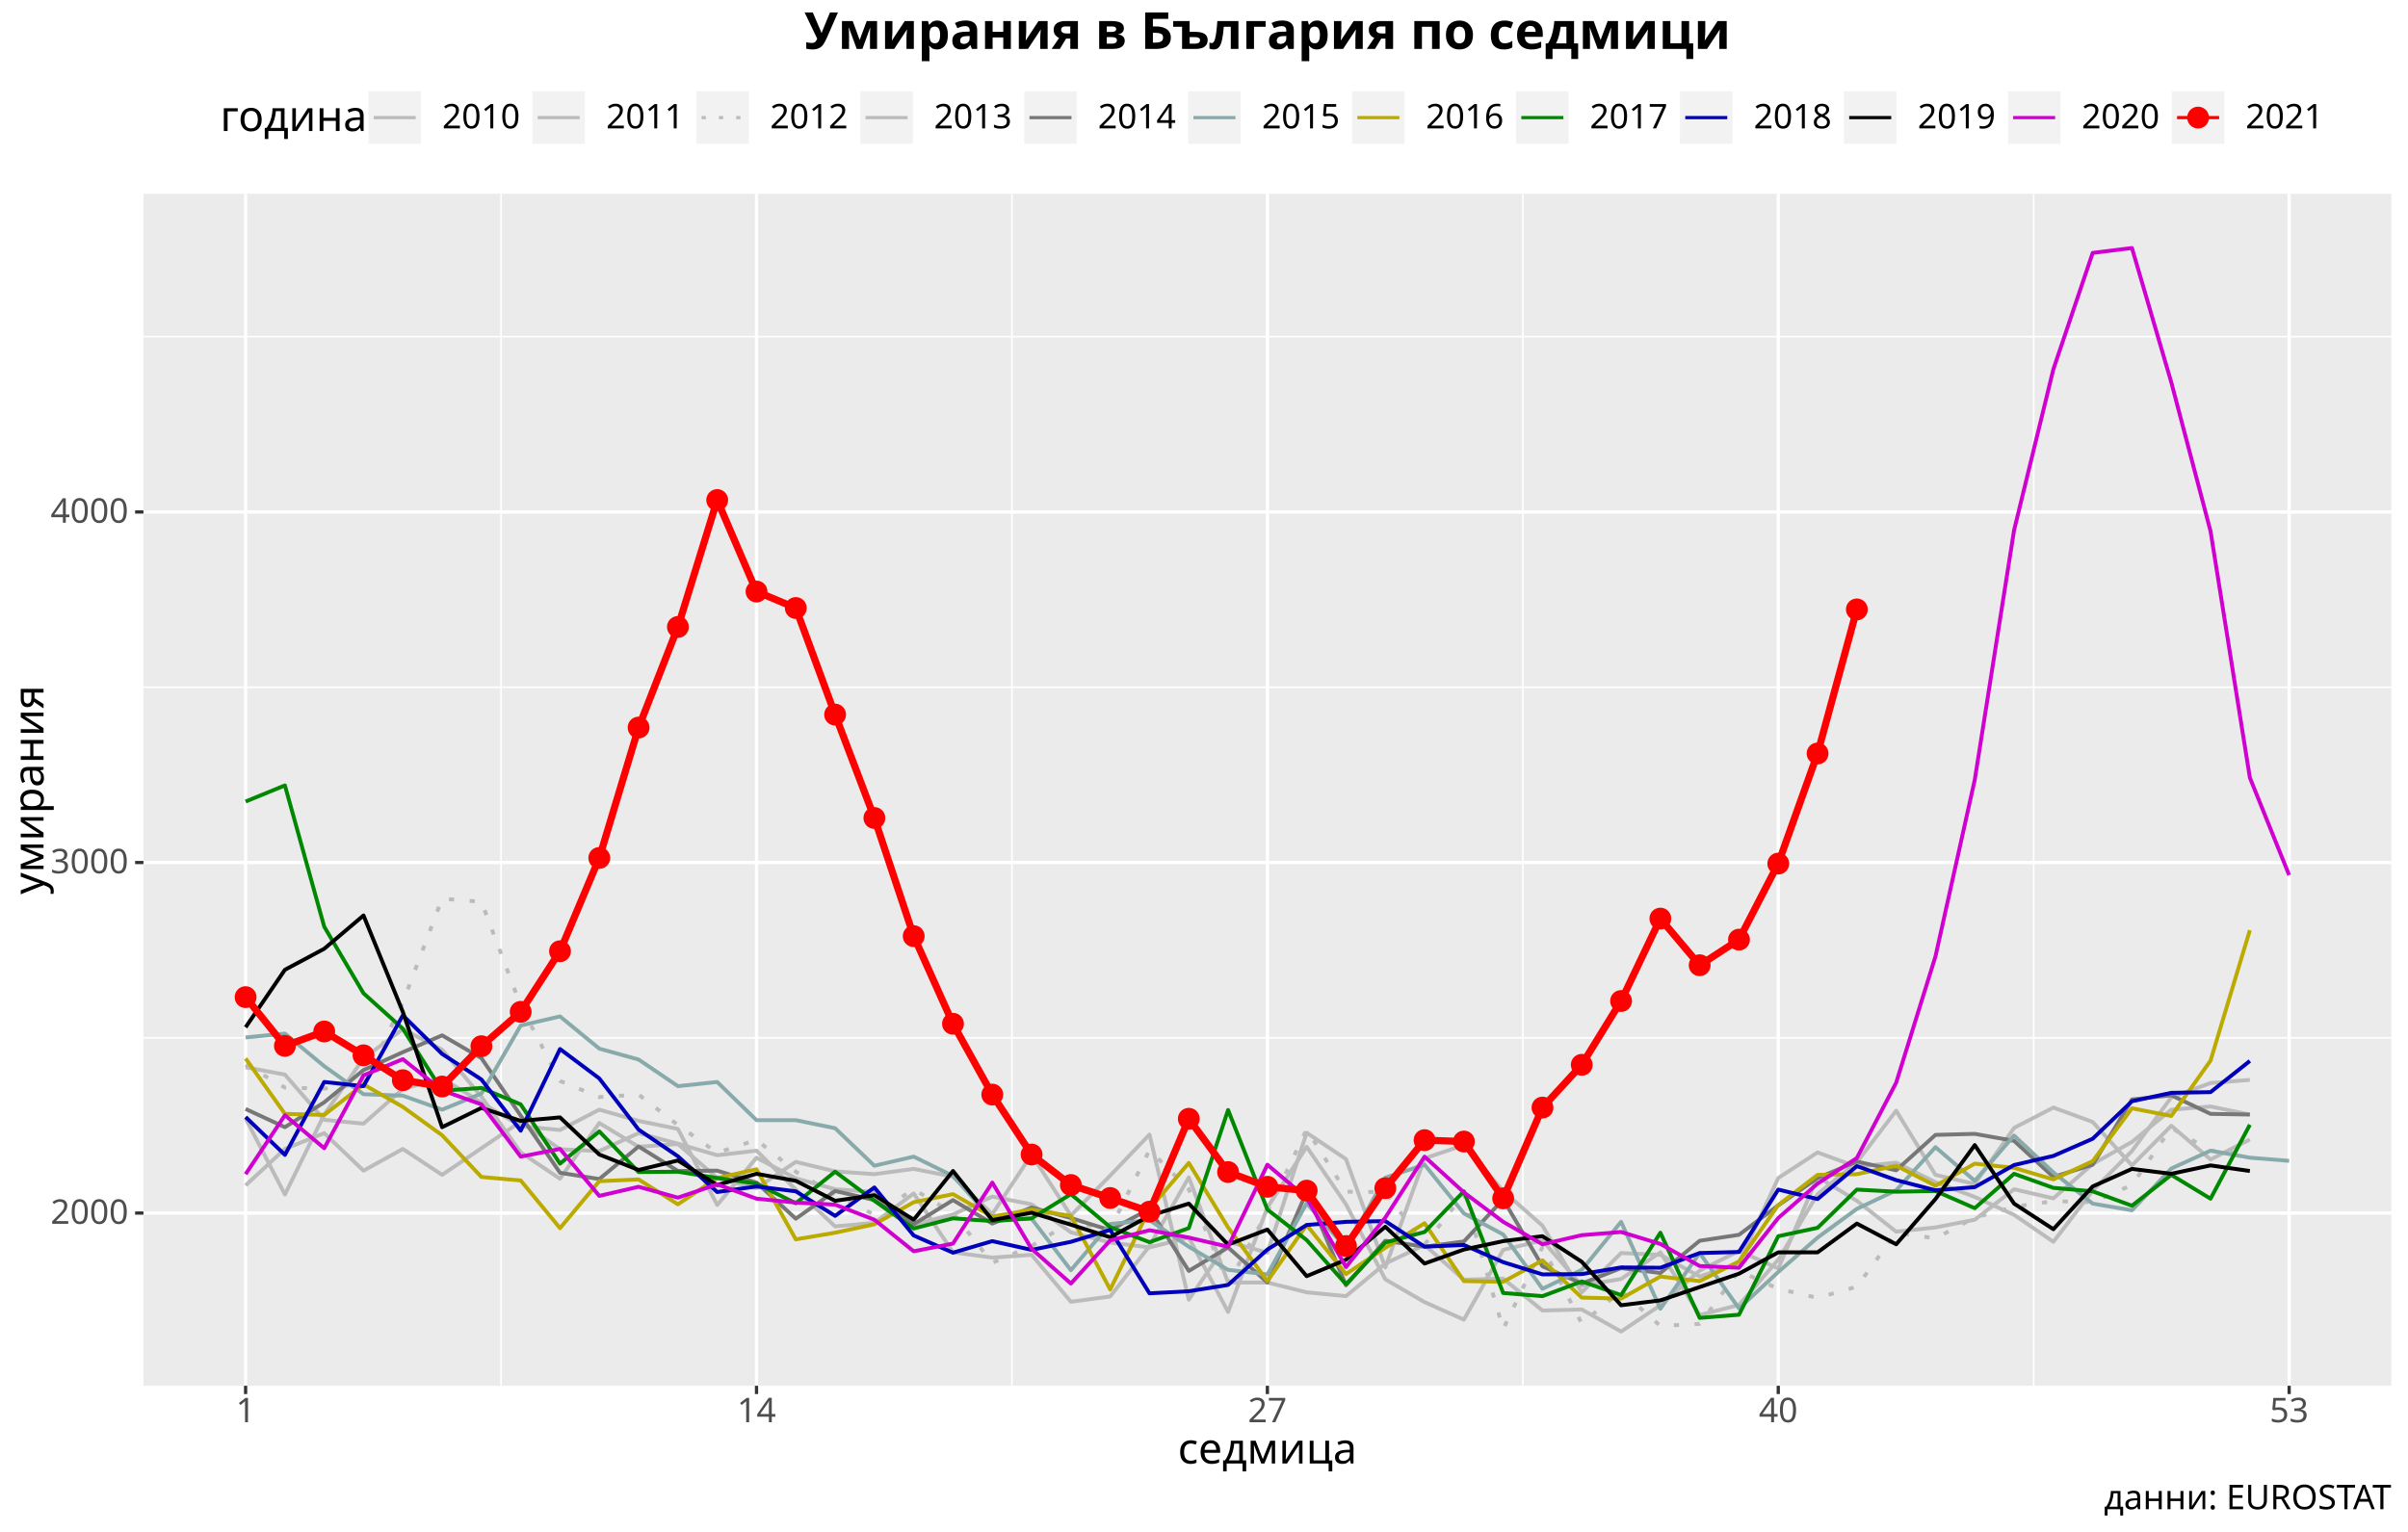
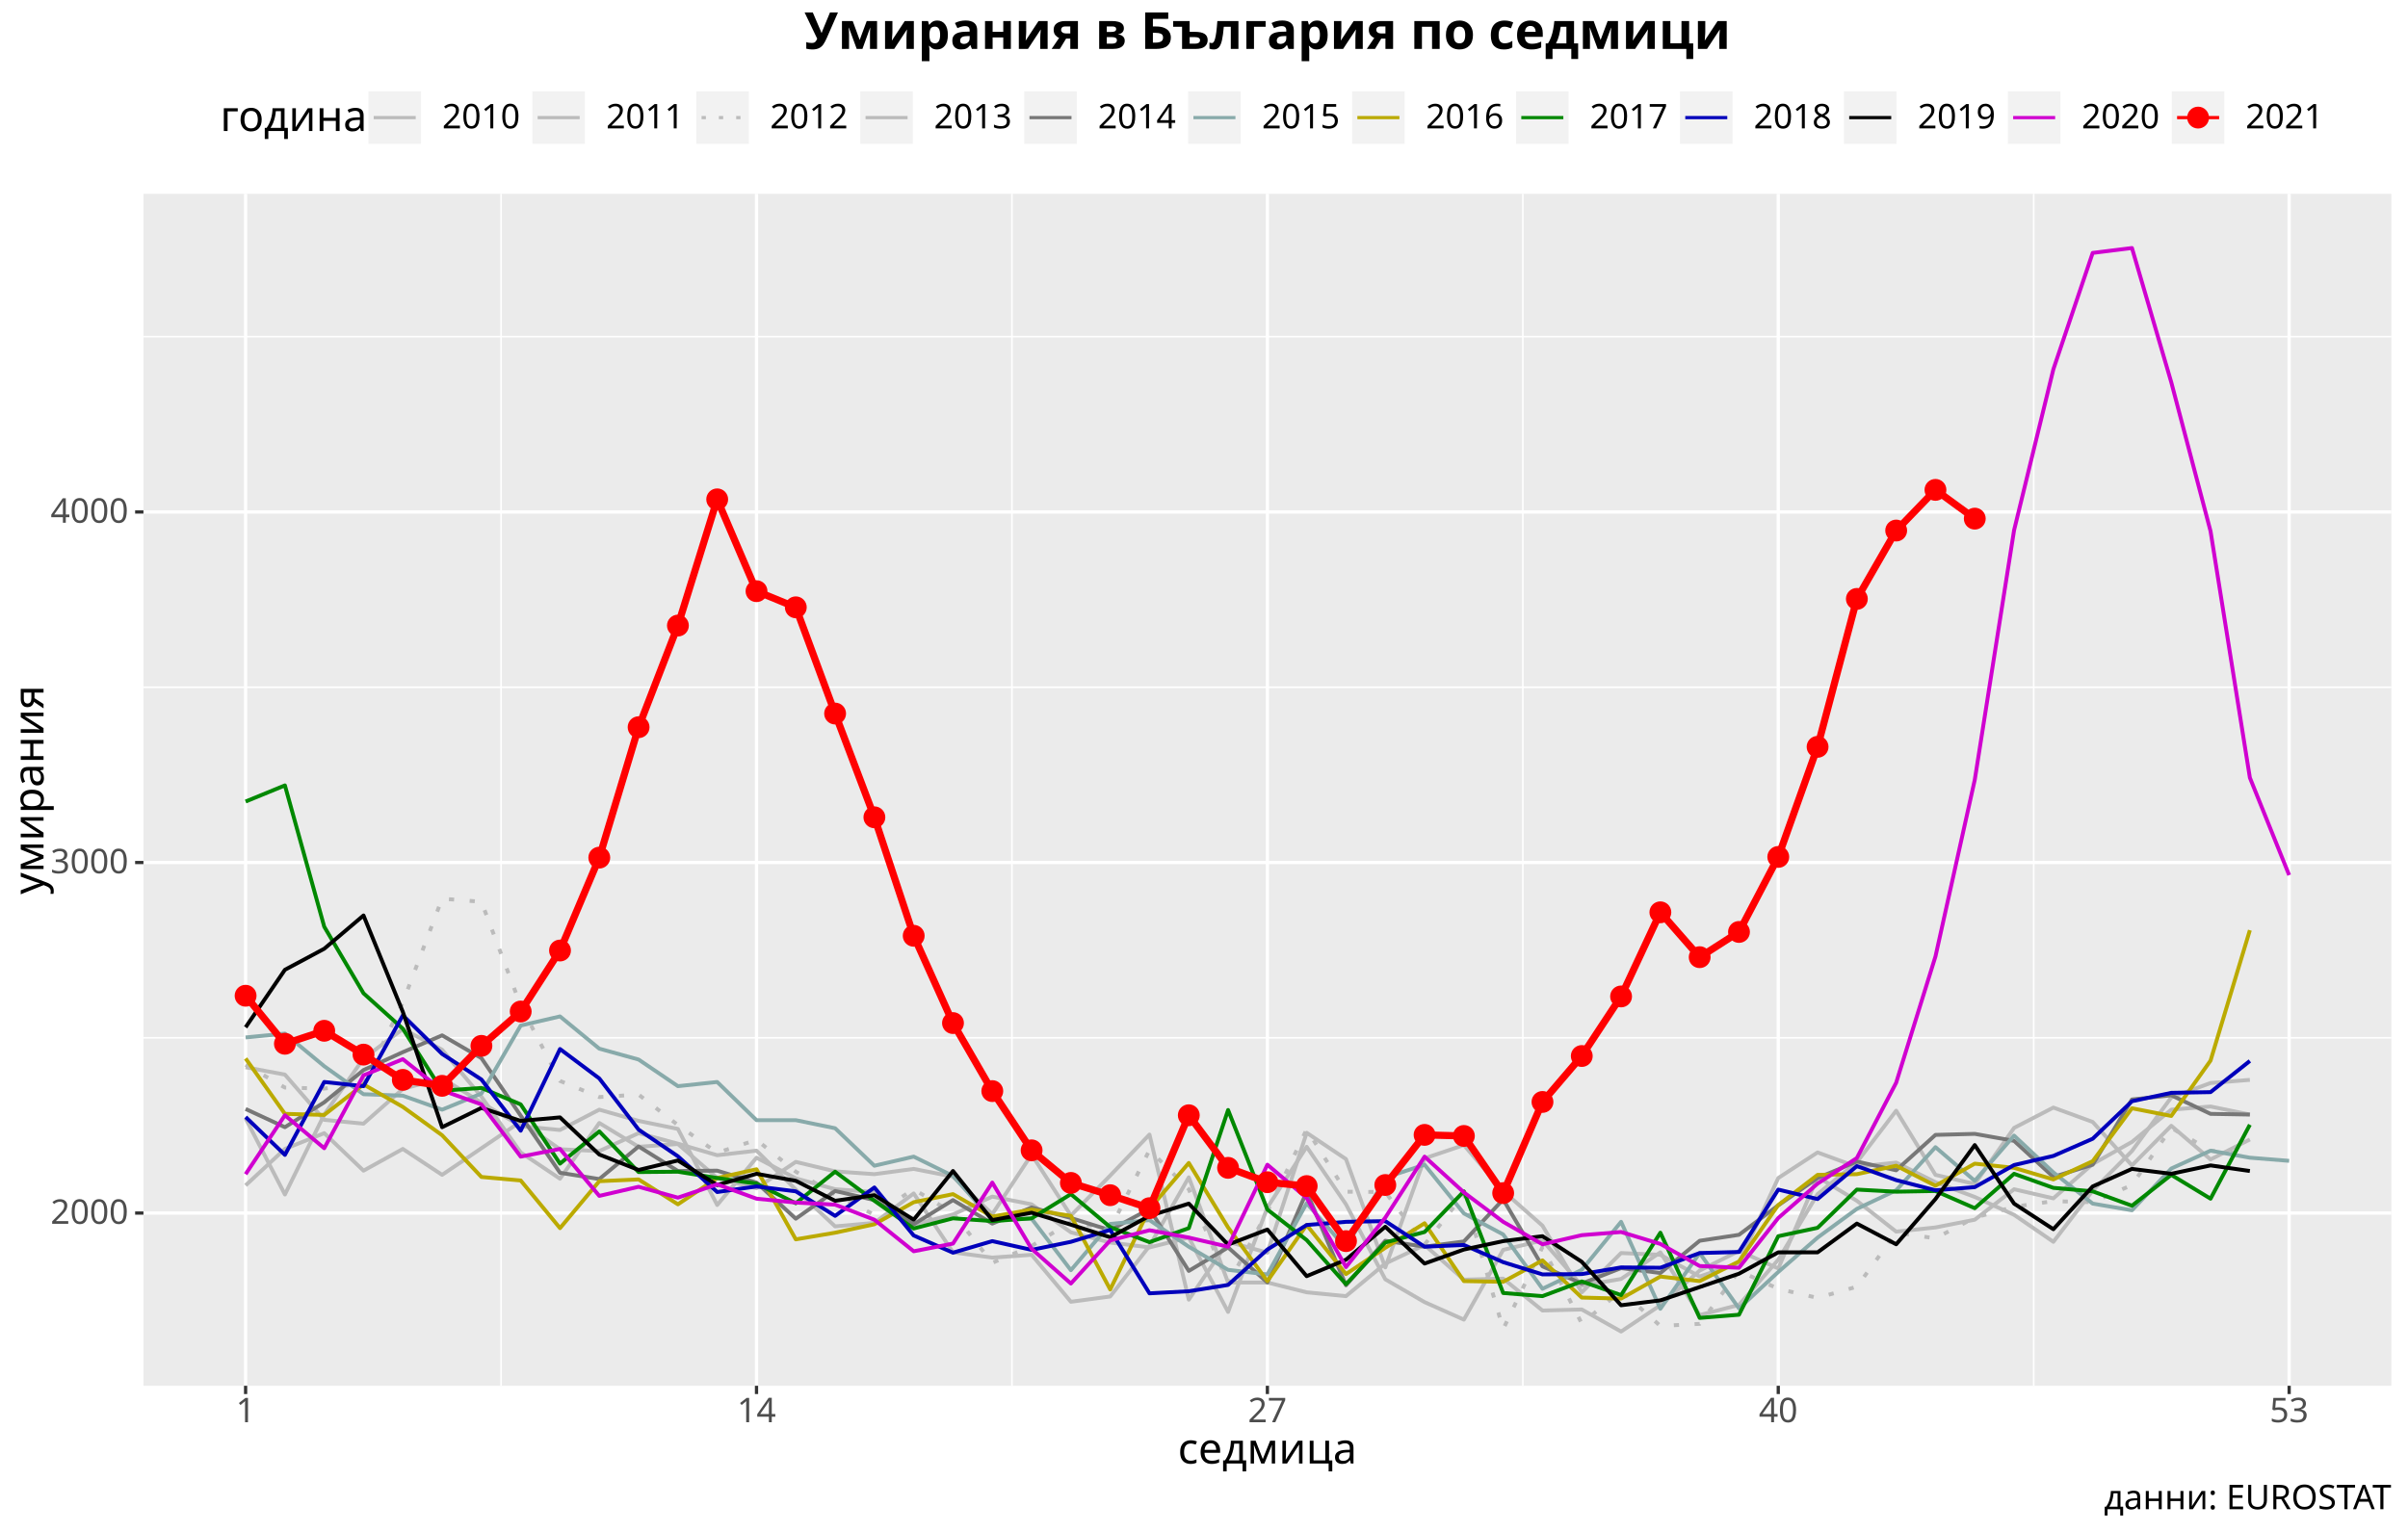
<svg xmlns="http://www.w3.org/2000/svg" class="svglite" viewBox="0 0 792.00 504.00">
  <defs>
    <style type="text/css">
    .svglite line, .svglite polyline, .svglite polygon, .svglite path, .svglite rect, .svglite circle {
      fill: none;
      stroke: #000000;
      stroke-linecap: round;
      stroke-linejoin: round;
      stroke-miterlimit: 10.00;
    }
  </style>
  </defs>
  <rect width="100%" height="100%" style="stroke: none; fill: #FFFFFF;" />
  <defs>
    <clipPath id="cpMC4wMHw3OTIuMDB8MC4wMHw1MDQuMDA=">
      <rect x="0.00" y="0.00" width="792.00" height="504.00" />
    </clipPath>
  </defs>
  <g clip-path="url(#cpMC4wMHw3OTIuMDB8MC4wMHw1MDQuMDA=)">
    <rect x="-0" y="-0" width="792.00" height="504.00" style="stroke-width: 1.07; stroke: #FFFFFF; fill: #FFFFFF;" />
  </g>
  <defs>
    <clipPath id="cpNDcuMTh8Nzg2LjUyfDYzLjc3fDQ1NS45MQ==">
      <rect x="47.18" y="63.77" width="739.34" height="392.14" />
    </clipPath>
  </defs>
  <g clip-path="url(#cpNDcuMTh8Nzg2LjUyfDYzLjc3fDQ1NS45MQ==)">
    <rect x="47.18" y="63.77" width="739.34" height="392.14" style="stroke-width: 1.07; stroke: none; fill: #EBEBEB;" />
    <polyline points="47.18,341.44 786.52,341.44 " style="stroke-width: 0.53; stroke: #FFFFFF; stroke-linecap: butt;" />
    <polyline points="47.18,226.11 786.52,226.11 " style="stroke-width: 0.53; stroke: #FFFFFF; stroke-linecap: butt;" />
    <polyline points="47.18,110.77 786.52,110.77 " style="stroke-width: 0.53; stroke: #FFFFFF; stroke-linecap: butt;" />
    <polyline points="164.80,455.91 164.80,63.77 " style="stroke-width: 0.53; stroke: #FFFFFF; stroke-linecap: butt;" />
    <polyline points="332.83,455.91 332.83,63.77 " style="stroke-width: 0.53; stroke: #FFFFFF; stroke-linecap: butt;" />
    <polyline points="500.87,455.91 500.87,63.77 " style="stroke-width: 0.53; stroke: #FFFFFF; stroke-linecap: butt;" />
    <polyline points="668.90,455.91 668.90,63.77 " style="stroke-width: 0.53; stroke: #FFFFFF; stroke-linecap: butt;" />
    <polyline points="47.18,399.10 786.52,399.10 " style="stroke-width: 1.07; stroke: #FFFFFF; stroke-linecap: butt;" />
    <polyline points="47.18,283.77 786.52,283.77 " style="stroke-width: 1.07; stroke: #FFFFFF; stroke-linecap: butt;" />
    <polyline points="47.18,168.44 786.52,168.44 " style="stroke-width: 1.07; stroke: #FFFFFF; stroke-linecap: butt;" />
    <polyline points="80.78,455.91 80.78,63.77 " style="stroke-width: 1.07; stroke: #FFFFFF; stroke-linecap: butt;" />
    <polyline points="248.82,455.91 248.82,63.77 " style="stroke-width: 1.07; stroke: #FFFFFF; stroke-linecap: butt;" />
    <polyline points="416.85,455.91 416.85,63.77 " style="stroke-width: 1.07; stroke: #FFFFFF; stroke-linecap: butt;" />
    <polyline points="584.88,455.91 584.88,63.77 " style="stroke-width: 1.07; stroke: #FFFFFF; stroke-linecap: butt;" />
    <polyline points="752.91,455.91 752.91,63.77 " style="stroke-width: 1.07; stroke: #FFFFFF; stroke-linecap: butt;" />
    <polyline points="80.78,367.96 93.71,392.99 106.64,366.69 119.56,348.24 132.49,338.55 145.41,345.36 158.34,360.81 171.26,379.15 184.19,387.80 197.11,369.46 210.04,377.30 222.97,376.38 235.89,387.57 248.82,390.91 261.74,382.26 274.67,385.38 287.59,386.30 300.52,384.57 313.44,387.11 326.37,399.45 339.30,379.84 352.22,399.91 365.15,386.76 378.07,373.27 391.00,427.59 403.92,408.56 416.85,412.13 429.77,372.69 442.70,381.34 455.63,416.98 468.55,381.11 481.48,376.73 494.40,391.84 507.33,403.25 520.25,425.17 533.18,412.25 546.10,412.83 559.03,419.98 571.96,415.48 584.88,387.57 597.81,379.15 610.73,383.88 623.66,382.49 636.58,388.95 649.51,393.80 662.44,399.68 675.36,408.56 688.29,391.72 701.21,378.69 714.14,361.04 727.06,356.31 739.99,355.28 " style="stroke-width: 1.28; stroke: #BBBBBB; stroke-linecap: butt;" />
    <polyline points="80.78,351.12 93.71,353.55 106.64,368.42 119.56,369.69 132.49,358.27 145.41,354.70 158.34,362.77 171.26,370.50 184.19,371.77 197.11,365.08 210.04,368.77 222.97,371.42 235.89,396.45 248.82,380.88 261.74,387.68 274.67,391.26 287.59,392.18 300.52,402.91 313.44,399.56 326.37,393.68 339.30,396.22 352.22,405.44 365.15,408.79 378.07,410.40 391.00,407.17 403.92,431.62 416.85,397.26 429.77,377.30 442.70,396.22 455.63,420.90 468.55,428.40 481.48,434.16 494.40,411.21 507.33,408.10 520.25,422.97 533.18,420.78 546.10,412.02 559.03,432.66 571.96,429.32 584.88,414.44 597.81,392.87 610.73,382.38 623.66,365.42 636.58,386.53 649.51,389.53 662.44,371.08 675.36,364.39 688.29,369.12 701.21,383.42 714.14,370.38 727.06,381.46 739.99,374.88 " style="stroke-width: 1.28; stroke: #BBBBBB; stroke-linecap: butt;" />
    <polyline points="80.78,350.32 93.71,357.81 106.64,358.16 119.56,356.43 132.49,329.79 145.41,295.65 158.34,296.69 171.26,330.83 184.19,355.62 197.11,360.93 210.04,360.12 222.97,370.15 235.89,379.26 248.82,375.00 261.74,385.49 274.67,392.99 287.59,399.68 300.52,391.26 313.44,399.10 326.37,415.48 339.30,409.94 352.22,401.98 365.15,404.41 378.07,378.34 391.00,391.26 403.92,422.40 416.85,398.64 429.77,371.54 442.70,392.07 455.63,392.18 468.55,409.48 481.48,392.87 494.40,437.28 507.33,410.29 520.25,435.43 533.18,424.70 546.10,436.24 559.03,435.55 571.96,418.13 584.88,424.01 597.81,427.01 610.73,423.32 623.66,405.56 636.58,407.41 649.51,400.60 662.44,397.03 675.36,395.18 688.29,395.53 701.21,389.87 714.14,371.08 727.06,378.57 739.99,379.73 " style="stroke-width: 1.28; stroke: #BBBBBB; stroke-dasharray: 1.71,5.12; stroke-linecap: butt;" />
    <polyline points="80.78,389.99 93.71,378.00 106.64,372.81 119.56,385.15 132.49,378.00 145.41,386.53 158.34,377.77 171.26,369.00 184.19,378.11 197.11,378.69 210.04,372.81 222.97,376.27 235.89,380.07 248.82,378.57 261.74,391.37 274.67,403.48 287.59,402.33 300.52,392.64 313.44,412.02 326.37,413.75 339.30,412.83 352.22,428.28 365.15,426.55 378.07,409.94 391.00,387.34 403.92,421.94 416.85,421.94 429.77,425.17 442.70,426.43 455.63,415.71 468.55,409.60 481.48,421.01 494.40,420.67 507.33,431.16 520.25,430.82 533.18,438.08 546.10,429.43 559.03,418.02 571.96,411.56 584.88,417.32 597.81,387.22 610.73,395.06 623.66,405.21 636.58,403.83 649.51,401.29 662.44,391.26 675.36,394.26 688.29,382.96 701.21,375.69 714.14,365.08 727.06,364.04 739.99,366.69 " style="stroke-width: 1.28; stroke: #BBBBBB; stroke-linecap: butt;" />
    <polyline points="80.78,364.85 93.71,370.85 106.64,362.66 119.56,352.05 132.49,346.16 145.41,340.63 158.34,348.13 171.26,367.04 184.19,385.84 197.11,387.91 210.04,377.19 222.97,385.26 235.89,385.15 248.82,389.07 261.74,400.95 274.67,391.84 287.59,394.83 300.52,402.79 313.44,394.83 326.37,402.56 339.30,397.26 352.22,400.72 365.15,404.75 378.07,397.72 391.00,418.13 403.92,410.40 416.85,421.94 429.77,392.07 442.70,422.86 455.63,408.21 468.55,410.17 481.48,408.44 494.40,394.60 507.33,416.63 520.25,422.28 533.18,417.21 546.10,418.82 559.03,408.21 571.96,406.25 584.88,396.56 597.81,387.57 610.73,382.15 623.66,385.03 636.58,373.38 649.51,373.04 662.44,375.34 675.36,387.22 688.29,383.19 701.21,361.73 714.14,360.35 727.06,366.46 739.99,366.69 " style="stroke-width: 1.28; stroke: #777777; stroke-linecap: butt;" />
    <polyline points="80.78,341.32 93.71,340.05 106.64,350.78 119.56,360.00 132.49,360.47 145.41,365.08 158.34,359.77 171.26,337.40 184.19,334.40 197.11,345.01 210.04,348.59 222.97,357.35 235.89,355.97 248.82,368.54 261.74,368.54 274.67,371.19 287.59,383.53 300.52,380.53 313.44,386.88 326.37,401.29 339.30,400.95 352.22,417.90 365.15,402.68 378.07,401.41 391.00,410.17 403.92,417.78 416.85,419.28 429.77,395.87 442.70,410.63 455.63,387.45 468.55,383.19 481.48,399.22 494.40,406.14 507.33,424.01 520.25,417.78 533.18,401.98 546.10,430.59 559.03,412.25 571.96,430.47 584.88,418.48 597.81,407.17 610.73,397.72 623.66,391.60 636.58,377.42 649.51,388.49 662.44,373.61 675.36,385.72 688.29,395.99 701.21,398.18 714.14,384.45 727.06,378.57 739.99,380.88 752.91,381.92 " style="stroke-width: 1.28; stroke: #88AAAA; stroke-linecap: butt;" />
    <polyline points="80.78,348.24 93.71,366.46 106.64,366.81 119.56,356.78 132.49,364.16 145.41,373.50 158.34,387.22 171.26,388.38 184.19,404.06 197.11,388.61 210.04,388.03 222.97,396.22 235.89,387.57 248.82,384.69 261.74,407.75 274.67,405.56 287.59,402.79 300.52,395.53 313.44,392.87 326.37,400.25 339.30,397.95 352.22,400.02 365.15,424.24 378.07,397.72 391.00,382.61 403.92,403.83 416.85,421.48 429.77,403.02 442.70,419.17 455.63,410.52 468.55,402.45 481.48,421.48 494.40,421.71 507.33,414.67 520.25,426.90 533.18,427.24 546.10,419.98 559.03,421.48 571.96,415.02 584.88,396.45 597.81,386.53 610.73,386.30 623.66,383.53 636.58,390.11 649.51,382.84 662.44,384.22 675.36,388.03 688.29,382.03 701.21,364.62 714.14,367.15 727.06,348.93 739.99,306.03 " style="stroke-width: 1.28; stroke: #BBAA00; stroke-linecap: butt;" />
    <polyline points="80.78,263.70 93.71,258.40 106.64,304.88 119.56,326.79 132.49,338.44 145.41,358.85 158.34,357.93 171.26,363.35 184.19,382.84 197.11,372.23 210.04,385.61 222.97,385.49 235.89,387.57 248.82,389.41 261.74,395.87 274.67,385.49 287.59,395.06 300.52,404.18 313.44,400.83 326.37,401.75 339.30,400.83 352.22,392.87 365.15,403.71 378.07,408.67 391.00,404.06 403.92,365.19 416.85,397.95 429.77,407.98 442.70,422.51 455.63,408.79 468.55,405.33 481.48,391.95 494.40,425.40 507.33,426.43 520.25,421.59 533.18,426.09 546.10,405.56 559.03,433.59 571.96,432.55 584.88,406.71 597.81,403.95 610.73,391.37 623.66,392.07 636.58,391.84 649.51,397.49 662.44,386.18 675.36,390.80 688.29,391.95 701.21,396.68 714.14,386.53 727.06,394.37 739.99,370.04 " style="stroke-width: 1.28; stroke: #008800; stroke-linecap: butt;" />
    <polyline points="80.78,367.50 93.71,379.96 106.64,355.97 119.56,357.35 132.49,334.05 145.41,346.74 158.34,355.16 171.26,372.00 184.19,345.13 197.11,354.81 210.04,371.65 222.97,380.42 235.89,392.18 248.82,390.34 261.74,391.95 274.67,400.02 287.59,390.68 300.52,406.48 313.44,412.13 326.37,408.33 339.30,411.21 352.22,408.56 365.15,404.64 378.07,425.51 391.00,424.82 403.92,422.74 416.85,411.10 429.77,403.02 442.70,401.98 455.63,401.75 468.55,410.17 481.48,409.60 494.40,415.25 507.33,419.28 520.25,419.17 533.18,416.98 546.10,417.09 559.03,412.25 571.96,411.90 584.88,391.37 597.81,394.49 610.73,383.65 623.66,388.26 636.58,391.60 649.51,390.57 662.44,383.30 675.36,380.30 688.29,374.65 701.21,362.31 714.14,359.54 727.06,359.31 739.99,349.05 " style="stroke-width: 1.28; stroke: #0000BB; stroke-linecap: butt;" />
    <polyline points="80.78,337.98 93.71,319.06 106.64,312.14 119.56,301.19 132.49,332.90 145.41,370.85 158.34,364.50 171.26,368.77 184.19,367.62 197.11,379.84 210.04,384.92 222.97,381.80 235.89,389.87 248.82,386.18 261.74,388.49 274.67,395.06 287.59,393.22 300.52,401.29 313.44,385.26 326.37,401.41 339.30,398.99 352.22,402.91 365.15,407.06 378.07,400.02 391.00,395.99 403.92,409.48 416.85,404.52 429.77,419.86 442.70,414.44 455.63,403.60 468.55,415.71 481.48,411.10 494.40,408.33 507.33,406.71 520.25,415.13 533.18,429.43 546.10,427.82 559.03,423.44 571.96,419.05 584.88,412.02 597.81,412.02 610.73,402.56 623.66,409.37 636.58,394.49 649.51,376.73 662.44,395.99 675.36,404.41 688.29,390.34 701.21,384.57 714.14,386.18 727.06,383.42 739.99,385.26 " style="stroke-width: 1.28; stroke-linecap: butt;" />
    <polyline points="80.78,386.30 93.71,366.92 106.64,377.77 119.56,353.78 132.49,348.47 145.41,358.74 158.34,363.35 171.26,380.53 184.19,378.00 197.11,393.45 210.04,390.45 222.97,394.03 235.89,389.64 248.82,394.37 261.74,395.64 274.67,396.33 287.59,401.29 300.52,411.67 313.44,409.14 326.37,389.07 339.30,410.87 352.22,422.28 365.15,408.10 378.07,404.75 391.00,407.17 403.92,410.17 416.85,383.19 429.77,394.14 442.70,416.86 455.63,400.60 468.55,380.53 481.48,392.30 494.40,401.98 507.33,409.37 520.25,406.37 533.18,405.33 546.10,409.25 559.03,416.52 571.96,417.09 584.88,400.72 597.81,389.41 610.73,380.99 623.66,356.20 636.58,314.68 649.51,256.55 662.44,174.44 675.36,121.50 688.29,83.21 701.21,81.60 714.14,125.77 727.06,174.78 739.99,255.86 752.91,287.92 " style="stroke-width: 1.28; stroke: #D000D0; stroke-linecap: butt;" />
-     <polyline points="80.78,328.06 93.71,344.09 106.64,339.36 119.56,347.20 132.49,355.39 145.41,357.47 158.34,344.20 171.26,332.90 184.19,312.95 197.11,282.27 210.04,239.37 222.97,206.27 235.89,164.52 248.82,194.62 261.74,200.04 274.67,235.10 287.59,269.12 300.52,307.99 313.44,336.82 326.37,360.12 339.30,379.84 352.22,389.87 365.15,394.14 378.07,398.64 391.00,368.08 403.92,385.61 416.85,390.45 429.77,391.72 442.70,409.94 455.63,390.91 468.55,375.11 481.48,375.57 494.40,394.26 507.33,364.39 520.25,350.32 533.18,329.33 546.10,302.22 559.03,317.56 571.96,309.14 584.88,284.12 597.81,247.90 610.73,200.50 " style="stroke-width: 2.35; stroke: #FF0000; stroke-linecap: butt;" />
-     <circle cx="80.78" cy="328.06" r="3.24" style="stroke-width: 0.71; stroke: #FF0000; fill: #FF0000;" />
-     <circle cx="93.71" cy="344.09" r="3.24" style="stroke-width: 0.71; stroke: #FF0000; fill: #FF0000;" />
-     <circle cx="106.64" cy="339.36" r="3.24" style="stroke-width: 0.71; stroke: #FF0000; fill: #FF0000;" />
-     <circle cx="119.56" cy="347.20" r="3.24" style="stroke-width: 0.71; stroke: #FF0000; fill: #FF0000;" />
-     <circle cx="132.49" cy="355.39" r="3.24" style="stroke-width: 0.71; stroke: #FF0000; fill: #FF0000;" />
-     <circle cx="145.41" cy="357.47" r="3.24" style="stroke-width: 0.71; stroke: #FF0000; fill: #FF0000;" />
-     <circle cx="158.34" cy="344.20" r="3.24" style="stroke-width: 0.71; stroke: #FF0000; fill: #FF0000;" />
-     <circle cx="171.26" cy="332.90" r="3.24" style="stroke-width: 0.71; stroke: #FF0000; fill: #FF0000;" />
-     <circle cx="184.19" cy="312.95" r="3.24" style="stroke-width: 0.71; stroke: #FF0000; fill: #FF0000;" />
-     <circle cx="197.11" cy="282.27" r="3.24" style="stroke-width: 0.71; stroke: #FF0000; fill: #FF0000;" />
-     <circle cx="210.04" cy="239.37" r="3.24" style="stroke-width: 0.71; stroke: #FF0000; fill: #FF0000;" />
-     <circle cx="222.97" cy="206.27" r="3.24" style="stroke-width: 0.71; stroke: #FF0000; fill: #FF0000;" />
-     <circle cx="235.89" cy="164.52" r="3.24" style="stroke-width: 0.71; stroke: #FF0000; fill: #FF0000;" />
-     <circle cx="248.82" cy="194.62" r="3.24" style="stroke-width: 0.71; stroke: #FF0000; fill: #FF0000;" />
-     <circle cx="261.74" cy="200.04" r="3.24" style="stroke-width: 0.71; stroke: #FF0000; fill: #FF0000;" />
-     <circle cx="274.67" cy="235.10" r="3.24" style="stroke-width: 0.71; stroke: #FF0000; fill: #FF0000;" />
-     <circle cx="287.59" cy="269.12" r="3.24" style="stroke-width: 0.71; stroke: #FF0000; fill: #FF0000;" />
-     <circle cx="300.52" cy="307.99" r="3.24" style="stroke-width: 0.71; stroke: #FF0000; fill: #FF0000;" />
-     <circle cx="313.44" cy="336.82" r="3.24" style="stroke-width: 0.71; stroke: #FF0000; fill: #FF0000;" />
-     <circle cx="326.37" cy="360.12" r="3.24" style="stroke-width: 0.71; stroke: #FF0000; fill: #FF0000;" />
-     <circle cx="339.30" cy="379.84" r="3.24" style="stroke-width: 0.71; stroke: #FF0000; fill: #FF0000;" />
-     <circle cx="352.22" cy="389.87" r="3.24" style="stroke-width: 0.71; stroke: #FF0000; fill: #FF0000;" />
-     <circle cx="365.15" cy="394.14" r="3.24" style="stroke-width: 0.71; stroke: #FF0000; fill: #FF0000;" />
-     <circle cx="378.07" cy="398.64" r="3.24" style="stroke-width: 0.71; stroke: #FF0000; fill: #FF0000;" />
-     <circle cx="391.00" cy="368.08" r="3.24" style="stroke-width: 0.71; stroke: #FF0000; fill: #FF0000;" />
-     <circle cx="403.92" cy="385.61" r="3.24" style="stroke-width: 0.71; stroke: #FF0000; fill: #FF0000;" />
-     <circle cx="416.85" cy="390.45" r="3.24" style="stroke-width: 0.71; stroke: #FF0000; fill: #FF0000;" />
-     <circle cx="429.77" cy="391.72" r="3.24" style="stroke-width: 0.71; stroke: #FF0000; fill: #FF0000;" />
-     <circle cx="442.70" cy="409.94" r="3.24" style="stroke-width: 0.71; stroke: #FF0000; fill: #FF0000;" />
-     <circle cx="455.63" cy="390.91" r="3.24" style="stroke-width: 0.71; stroke: #FF0000; fill: #FF0000;" />
-     <circle cx="468.55" cy="375.11" r="3.24" style="stroke-width: 0.71; stroke: #FF0000; fill: #FF0000;" />
-     <circle cx="481.48" cy="375.57" r="3.24" style="stroke-width: 0.71; stroke: #FF0000; fill: #FF0000;" />
-     <circle cx="494.40" cy="394.26" r="3.24" style="stroke-width: 0.71; stroke: #FF0000; fill: #FF0000;" />
-     <circle cx="507.33" cy="364.39" r="3.24" style="stroke-width: 0.71; stroke: #FF0000; fill: #FF0000;" />
-     <circle cx="520.25" cy="350.32" r="3.24" style="stroke-width: 0.71; stroke: #FF0000; fill: #FF0000;" />
-     <circle cx="533.18" cy="329.33" r="3.24" style="stroke-width: 0.71; stroke: #FF0000; fill: #FF0000;" />
-     <circle cx="546.10" cy="302.22" r="3.24" style="stroke-width: 0.71; stroke: #FF0000; fill: #FF0000;" />
-     <circle cx="559.03" cy="317.56" r="3.24" style="stroke-width: 0.71; stroke: #FF0000; fill: #FF0000;" />
-     <circle cx="571.96" cy="309.14" r="3.24" style="stroke-width: 0.71; stroke: #FF0000; fill: #FF0000;" />
-     <circle cx="584.88" cy="284.12" r="3.24" style="stroke-width: 0.71; stroke: #FF0000; fill: #FF0000;" />
-     <circle cx="597.81" cy="247.90" r="3.24" style="stroke-width: 0.71; stroke: #FF0000; fill: #FF0000;" />
-     <circle cx="610.73" cy="200.50" r="3.24" style="stroke-width: 0.71; stroke: #FF0000; fill: #FF0000;" />
+     <polyline points="80.78,327.60 93.71,343.40 106.64,339.13 119.56,346.97 132.49,355.28 145.41,357.24 158.34,344.09 171.26,332.79 184.19,312.72 197.11,282.16 210.04,239.25 222.97,205.81 235.89,164.29 248.82,194.50 261.74,199.81 274.67,234.76 287.59,268.89 300.52,307.87 313.44,336.59 326.37,358.97 339.30,378.46 352.22,389.18 365.15,393.22 378.07,397.49 391.00,366.92 403.92,384.22 416.85,388.95 429.77,390.22 442.70,408.33 455.63,389.87 468.55,373.38 481.48,373.73 494.40,392.53 507.33,362.54 520.25,347.43 533.18,327.83 546.10,300.15 559.03,314.91 571.96,306.61 584.88,281.93 597.81,245.71 610.73,197.04 623.66,174.55 636.58,161.17 649.51,170.63 " style="stroke-width: 2.35; stroke: #FF0000; stroke-linecap: butt;" />
+     <circle cx="80.78" cy="327.60" r="3.24" style="stroke-width: 0.71; stroke: #FF0000; fill: #FF0000;" />
+     <circle cx="93.71" cy="343.40" r="3.24" style="stroke-width: 0.71; stroke: #FF0000; fill: #FF0000;" />
+     <circle cx="106.64" cy="339.13" r="3.24" style="stroke-width: 0.71; stroke: #FF0000; fill: #FF0000;" />
+     <circle cx="119.56" cy="346.97" r="3.24" style="stroke-width: 0.71; stroke: #FF0000; fill: #FF0000;" />
+     <circle cx="132.49" cy="355.28" r="3.24" style="stroke-width: 0.71; stroke: #FF0000; fill: #FF0000;" />
+     <circle cx="145.41" cy="357.24" r="3.24" style="stroke-width: 0.71; stroke: #FF0000; fill: #FF0000;" />
+     <circle cx="158.34" cy="344.09" r="3.24" style="stroke-width: 0.71; stroke: #FF0000; fill: #FF0000;" />
+     <circle cx="171.26" cy="332.79" r="3.24" style="stroke-width: 0.71; stroke: #FF0000; fill: #FF0000;" />
+     <circle cx="184.19" cy="312.72" r="3.24" style="stroke-width: 0.71; stroke: #FF0000; fill: #FF0000;" />
+     <circle cx="197.11" cy="282.16" r="3.24" style="stroke-width: 0.71; stroke: #FF0000; fill: #FF0000;" />
+     <circle cx="210.04" cy="239.25" r="3.24" style="stroke-width: 0.71; stroke: #FF0000; fill: #FF0000;" />
+     <circle cx="222.97" cy="205.81" r="3.24" style="stroke-width: 0.71; stroke: #FF0000; fill: #FF0000;" />
+     <circle cx="235.89" cy="164.29" r="3.24" style="stroke-width: 0.71; stroke: #FF0000; fill: #FF0000;" />
+     <circle cx="248.82" cy="194.50" r="3.24" style="stroke-width: 0.71; stroke: #FF0000; fill: #FF0000;" />
+     <circle cx="261.74" cy="199.81" r="3.24" style="stroke-width: 0.71; stroke: #FF0000; fill: #FF0000;" />
+     <circle cx="274.67" cy="234.76" r="3.24" style="stroke-width: 0.71; stroke: #FF0000; fill: #FF0000;" />
+     <circle cx="287.59" cy="268.89" r="3.24" style="stroke-width: 0.71; stroke: #FF0000; fill: #FF0000;" />
+     <circle cx="300.52" cy="307.87" r="3.24" style="stroke-width: 0.71; stroke: #FF0000; fill: #FF0000;" />
+     <circle cx="313.44" cy="336.59" r="3.24" style="stroke-width: 0.71; stroke: #FF0000; fill: #FF0000;" />
+     <circle cx="326.37" cy="358.97" r="3.24" style="stroke-width: 0.71; stroke: #FF0000; fill: #FF0000;" />
+     <circle cx="339.30" cy="378.46" r="3.24" style="stroke-width: 0.71; stroke: #FF0000; fill: #FF0000;" />
+     <circle cx="352.22" cy="389.18" r="3.24" style="stroke-width: 0.71; stroke: #FF0000; fill: #FF0000;" />
+     <circle cx="365.15" cy="393.22" r="3.24" style="stroke-width: 0.71; stroke: #FF0000; fill: #FF0000;" />
+     <circle cx="378.07" cy="397.49" r="3.24" style="stroke-width: 0.71; stroke: #FF0000; fill: #FF0000;" />
+     <circle cx="391.00" cy="366.92" r="3.24" style="stroke-width: 0.71; stroke: #FF0000; fill: #FF0000;" />
+     <circle cx="403.92" cy="384.22" r="3.24" style="stroke-width: 0.71; stroke: #FF0000; fill: #FF0000;" />
+     <circle cx="416.85" cy="388.95" r="3.24" style="stroke-width: 0.71; stroke: #FF0000; fill: #FF0000;" />
+     <circle cx="429.77" cy="390.22" r="3.24" style="stroke-width: 0.71; stroke: #FF0000; fill: #FF0000;" />
+     <circle cx="442.70" cy="408.33" r="3.24" style="stroke-width: 0.71; stroke: #FF0000; fill: #FF0000;" />
+     <circle cx="455.63" cy="389.87" r="3.24" style="stroke-width: 0.71; stroke: #FF0000; fill: #FF0000;" />
+     <circle cx="468.55" cy="373.38" r="3.24" style="stroke-width: 0.71; stroke: #FF0000; fill: #FF0000;" />
+     <circle cx="481.48" cy="373.73" r="3.24" style="stroke-width: 0.71; stroke: #FF0000; fill: #FF0000;" />
+     <circle cx="494.40" cy="392.53" r="3.24" style="stroke-width: 0.71; stroke: #FF0000; fill: #FF0000;" />
+     <circle cx="507.33" cy="362.54" r="3.24" style="stroke-width: 0.71; stroke: #FF0000; fill: #FF0000;" />
+     <circle cx="520.25" cy="347.43" r="3.24" style="stroke-width: 0.71; stroke: #FF0000; fill: #FF0000;" />
+     <circle cx="533.18" cy="327.83" r="3.24" style="stroke-width: 0.71; stroke: #FF0000; fill: #FF0000;" />
+     <circle cx="546.10" cy="300.15" r="3.24" style="stroke-width: 0.71; stroke: #FF0000; fill: #FF0000;" />
+     <circle cx="559.03" cy="314.91" r="3.24" style="stroke-width: 0.71; stroke: #FF0000; fill: #FF0000;" />
+     <circle cx="571.96" cy="306.61" r="3.24" style="stroke-width: 0.71; stroke: #FF0000; fill: #FF0000;" />
+     <circle cx="584.88" cy="281.93" r="3.24" style="stroke-width: 0.71; stroke: #FF0000; fill: #FF0000;" />
+     <circle cx="597.81" cy="245.71" r="3.24" style="stroke-width: 0.71; stroke: #FF0000; fill: #FF0000;" />
+     <circle cx="610.73" cy="197.04" r="3.24" style="stroke-width: 0.71; stroke: #FF0000; fill: #FF0000;" />
+     <circle cx="623.66" cy="174.55" r="3.24" style="stroke-width: 0.71; stroke: #FF0000; fill: #FF0000;" />
+     <circle cx="636.58" cy="161.17" r="3.24" style="stroke-width: 0.71; stroke: #FF0000; fill: #FF0000;" />
+     <circle cx="649.51" cy="170.63" r="3.24" style="stroke-width: 0.71; stroke: #FF0000; fill: #FF0000;" />
  </g>
  <g clip-path="url(#cpMC4wMHw3OTIuMDB8MC4wMHw1MDQuMDA=)">
    <text x="42.25" y="402.64" text-anchor="end" style="font-size: 11.20px; fill: #4D4D4D; font-family: Calibri;" textLength="22.69px" lengthAdjust="spacingAndGlyphs">2000</text>
    <text x="42.25" y="287.31" text-anchor="end" style="font-size: 11.20px; fill: #4D4D4D; font-family: Calibri;" textLength="22.69px" lengthAdjust="spacingAndGlyphs">3000</text>
    <text x="42.25" y="171.98" text-anchor="end" style="font-size: 11.20px; fill: #4D4D4D; font-family: Calibri;" textLength="22.69px" lengthAdjust="spacingAndGlyphs">4000</text>
    <polyline points="44.44,399.10 47.18,399.10 " style="stroke-width: 1.07; stroke: #333333; stroke-linecap: butt;" />
    <polyline points="44.44,283.77 47.18,283.77 " style="stroke-width: 1.07; stroke: #333333; stroke-linecap: butt;" />
    <polyline points="44.44,168.44 47.18,168.44 " style="stroke-width: 1.07; stroke: #333333; stroke-linecap: butt;" />
    <polyline points="80.78,458.65 80.78,455.91 " style="stroke-width: 1.07; stroke: #333333; stroke-linecap: butt;" />
    <polyline points="248.82,458.65 248.82,455.91 " style="stroke-width: 1.07; stroke: #333333; stroke-linecap: butt;" />
    <polyline points="416.85,458.65 416.85,455.91 " style="stroke-width: 1.07; stroke: #333333; stroke-linecap: butt;" />
    <polyline points="584.88,458.65 584.88,455.91 " style="stroke-width: 1.07; stroke: #333333; stroke-linecap: butt;" />
    <polyline points="752.91,458.65 752.91,455.91 " style="stroke-width: 1.07; stroke: #333333; stroke-linecap: butt;" />
    <text x="80.78" y="467.91" text-anchor="middle" style="font-size: 11.20px; fill: #4D4D4D; font-family: Calibri;" textLength="5.67px" lengthAdjust="spacingAndGlyphs">1</text>
    <text x="248.82" y="467.91" text-anchor="middle" style="font-size: 11.20px; fill: #4D4D4D; font-family: Calibri;" textLength="11.35px" lengthAdjust="spacingAndGlyphs">14</text>
    <text x="416.85" y="467.91" text-anchor="middle" style="font-size: 11.20px; fill: #4D4D4D; font-family: Calibri;" textLength="11.35px" lengthAdjust="spacingAndGlyphs">27</text>
    <text x="584.88" y="467.91" text-anchor="middle" style="font-size: 11.20px; fill: #4D4D4D; font-family: Calibri;" textLength="11.35px" lengthAdjust="spacingAndGlyphs">40</text>
    <text x="752.91" y="467.91" text-anchor="middle" style="font-size: 11.20px; fill: #4D4D4D; font-family: Calibri;" textLength="11.35px" lengthAdjust="spacingAndGlyphs">53</text>
    <text x="416.85" y="481.49" text-anchor="middle" style="font-size: 14.00px; font-family: Calibri;" textLength="52.01px" lengthAdjust="spacingAndGlyphs">седмица</text>
    <text transform="translate(14.32,259.84) rotate(-90)" text-anchor="middle" style="font-size: 14.00px; font-family: Calibri;" textLength="59.11px" lengthAdjust="spacingAndGlyphs">умирания</text>
    <rect x="66.95" y="24.57" width="699.81" height="28.24" style="stroke-width: 1.07; stroke: none; fill: #FFFFFF;" />
    <text x="72.43" y="43.11" style="font-size: 14.00px; font-family: Calibri;" textLength="41.78px" lengthAdjust="spacingAndGlyphs">година</text>
    <rect x="121.18" y="30.05" width="17.28" height="17.28" style="stroke-width: 1.07; stroke: none; fill: #F2F2F2;" />
    <line x1="122.91" y1="38.69" x2="136.73" y2="38.69" style="stroke-width: 1.07; stroke: #BBBBBB; stroke-linecap: butt;" />
    <rect x="175.10" y="30.05" width="17.28" height="17.28" style="stroke-width: 1.07; stroke: none; fill: #F2F2F2;" />
    <line x1="176.83" y1="38.69" x2="190.66" y2="38.69" style="stroke-width: 1.07; stroke: #BBBBBB; stroke-linecap: butt;" />
    <rect x="229.03" y="30.05" width="17.28" height="17.28" style="stroke-width: 1.07; stroke: none; fill: #F2F2F2;" />
    <line x1="230.75" y1="38.69" x2="244.58" y2="38.69" style="stroke-width: 1.07; stroke: #BBBBBB; stroke-dasharray: 1.42,4.27; stroke-linecap: butt;" />
    <rect x="282.95" y="30.05" width="17.28" height="17.28" style="stroke-width: 1.07; stroke: none; fill: #F2F2F2;" />
    <line x1="284.68" y1="38.69" x2="298.50" y2="38.69" style="stroke-width: 1.07; stroke: #BBBBBB; stroke-linecap: butt;" />
    <rect x="336.87" y="30.05" width="17.28" height="17.28" style="stroke-width: 1.07; stroke: none; fill: #F2F2F2;" />
    <line x1="338.60" y1="38.69" x2="352.42" y2="38.69" style="stroke-width: 1.07; stroke: #777777; stroke-linecap: butt;" />
    <rect x="390.79" y="30.05" width="17.28" height="17.28" style="stroke-width: 1.07; stroke: none; fill: #F2F2F2;" />
    <line x1="392.52" y1="38.69" x2="406.34" y2="38.69" style="stroke-width: 1.07; stroke: #88AAAA; stroke-linecap: butt;" />
    <rect x="444.71" y="30.05" width="17.28" height="17.28" style="stroke-width: 1.07; stroke: none; fill: #F2F2F2;" />
    <line x1="446.44" y1="38.69" x2="460.27" y2="38.69" style="stroke-width: 1.07; stroke: #BBAA00; stroke-linecap: butt;" />
    <rect x="498.64" y="30.05" width="17.28" height="17.28" style="stroke-width: 1.07; stroke: none; fill: #F2F2F2;" />
    <line x1="500.36" y1="38.69" x2="514.19" y2="38.69" style="stroke-width: 1.07; stroke: #008800; stroke-linecap: butt;" />
    <rect x="552.56" y="30.05" width="17.28" height="17.28" style="stroke-width: 1.07; stroke: none; fill: #F2F2F2;" />
    <line x1="554.29" y1="38.69" x2="568.11" y2="38.69" style="stroke-width: 1.07; stroke: #0000BB; stroke-linecap: butt;" />
    <rect x="606.48" y="30.05" width="17.28" height="17.28" style="stroke-width: 1.07; stroke: none; fill: #F2F2F2;" />
    <line x1="608.21" y1="38.69" x2="622.03" y2="38.69" style="stroke-width: 1.07; stroke-linecap: butt;" />
    <rect x="660.40" y="30.05" width="17.28" height="17.28" style="stroke-width: 1.07; stroke: none; fill: #F2F2F2;" />
    <line x1="662.13" y1="38.69" x2="675.95" y2="38.69" style="stroke-width: 1.07; stroke: #D000D0; stroke-linecap: butt;" />
    <rect x="714.32" y="30.05" width="17.28" height="17.28" style="stroke-width: 1.07; stroke: none; fill: #F2F2F2;" />
    <line x1="716.05" y1="38.69" x2="729.88" y2="38.69" style="stroke-width: 1.07; stroke: #FF0000; stroke-linecap: butt;" />
    <circle cx="722.96" cy="38.69" r="3.24" style="stroke-width: 0.71; stroke: #FF0000; fill: #FF0000;" />
    <text x="145.44" y="42.23" style="font-size: 11.20px; font-family: Calibri;" textLength="22.69px" lengthAdjust="spacingAndGlyphs">2010</text>
    <text x="199.36" y="42.23" style="font-size: 11.20px; font-family: Calibri;" textLength="22.69px" lengthAdjust="spacingAndGlyphs">2011</text>
    <text x="253.28" y="42.23" style="font-size: 11.20px; font-family: Calibri;" textLength="22.69px" lengthAdjust="spacingAndGlyphs">2012</text>
    <text x="307.20" y="42.23" style="font-size: 11.20px; font-family: Calibri;" textLength="22.69px" lengthAdjust="spacingAndGlyphs">2013</text>
    <text x="361.12" y="42.23" style="font-size: 11.20px; font-family: Calibri;" textLength="22.69px" lengthAdjust="spacingAndGlyphs">2014</text>
    <text x="415.05" y="42.23" style="font-size: 11.20px; font-family: Calibri;" textLength="22.69px" lengthAdjust="spacingAndGlyphs">2015</text>
    <text x="468.97" y="42.23" style="font-size: 11.20px; font-family: Calibri;" textLength="22.69px" lengthAdjust="spacingAndGlyphs">2016</text>
    <text x="522.89" y="42.23" style="font-size: 11.20px; font-family: Calibri;" textLength="22.69px" lengthAdjust="spacingAndGlyphs">2017</text>
    <text x="576.81" y="42.23" style="font-size: 11.20px; font-family: Calibri;" textLength="22.69px" lengthAdjust="spacingAndGlyphs">2018</text>
    <text x="630.73" y="42.23" style="font-size: 11.20px; font-family: Calibri;" textLength="22.69px" lengthAdjust="spacingAndGlyphs">2019</text>
    <text x="684.66" y="42.23" style="font-size: 11.20px; font-family: Calibri;" textLength="22.69px" lengthAdjust="spacingAndGlyphs">2020</text>
    <text x="738.58" y="42.23" style="font-size: 11.20px; font-family: Calibri;" textLength="22.69px" lengthAdjust="spacingAndGlyphs">2021</text>
    <text x="416.85" y="16.10" text-anchor="middle" style="font-size: 16.80px; font-weight: bold; font-family: Calibri;" textLength="250.11px" lengthAdjust="spacingAndGlyphs">Умирания в България по седмици</text>
    <text x="786.52" y="496.53" text-anchor="end" style="font-size: 11.20px; font-family: Calibri;" textLength="82.91px" lengthAdjust="spacingAndGlyphs">данни: EUROSTAT</text>
  </g>
</svg>
